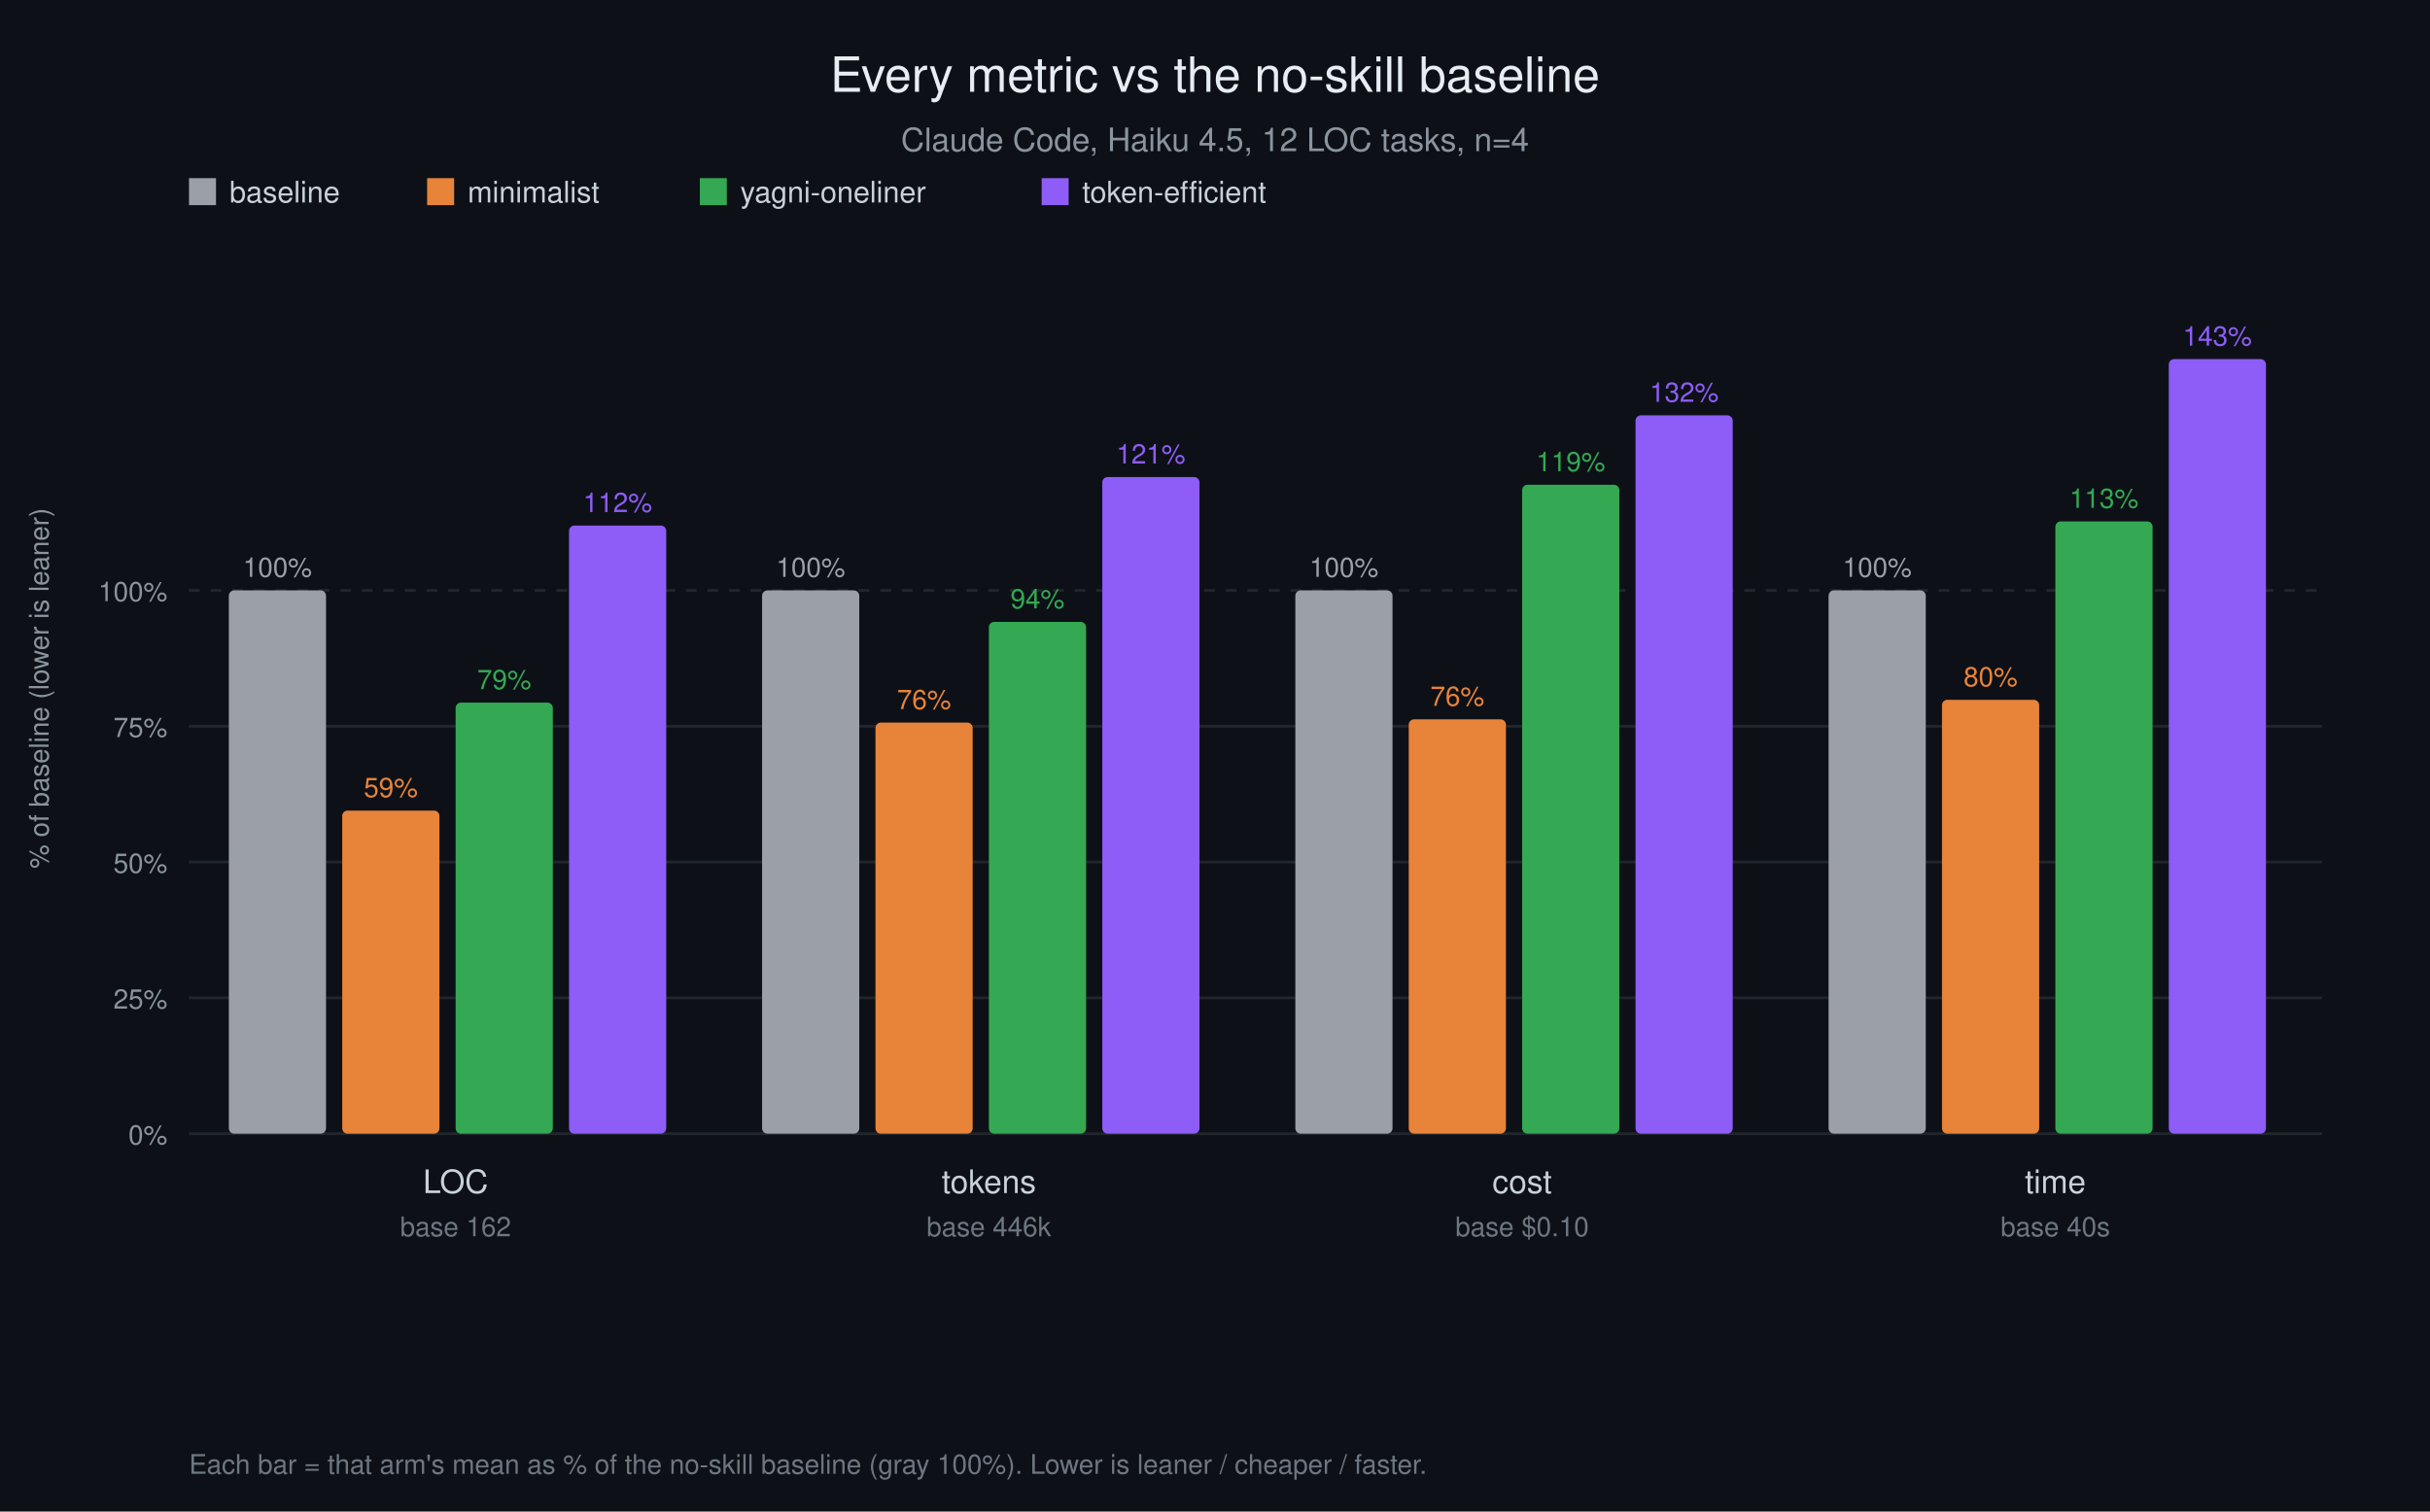
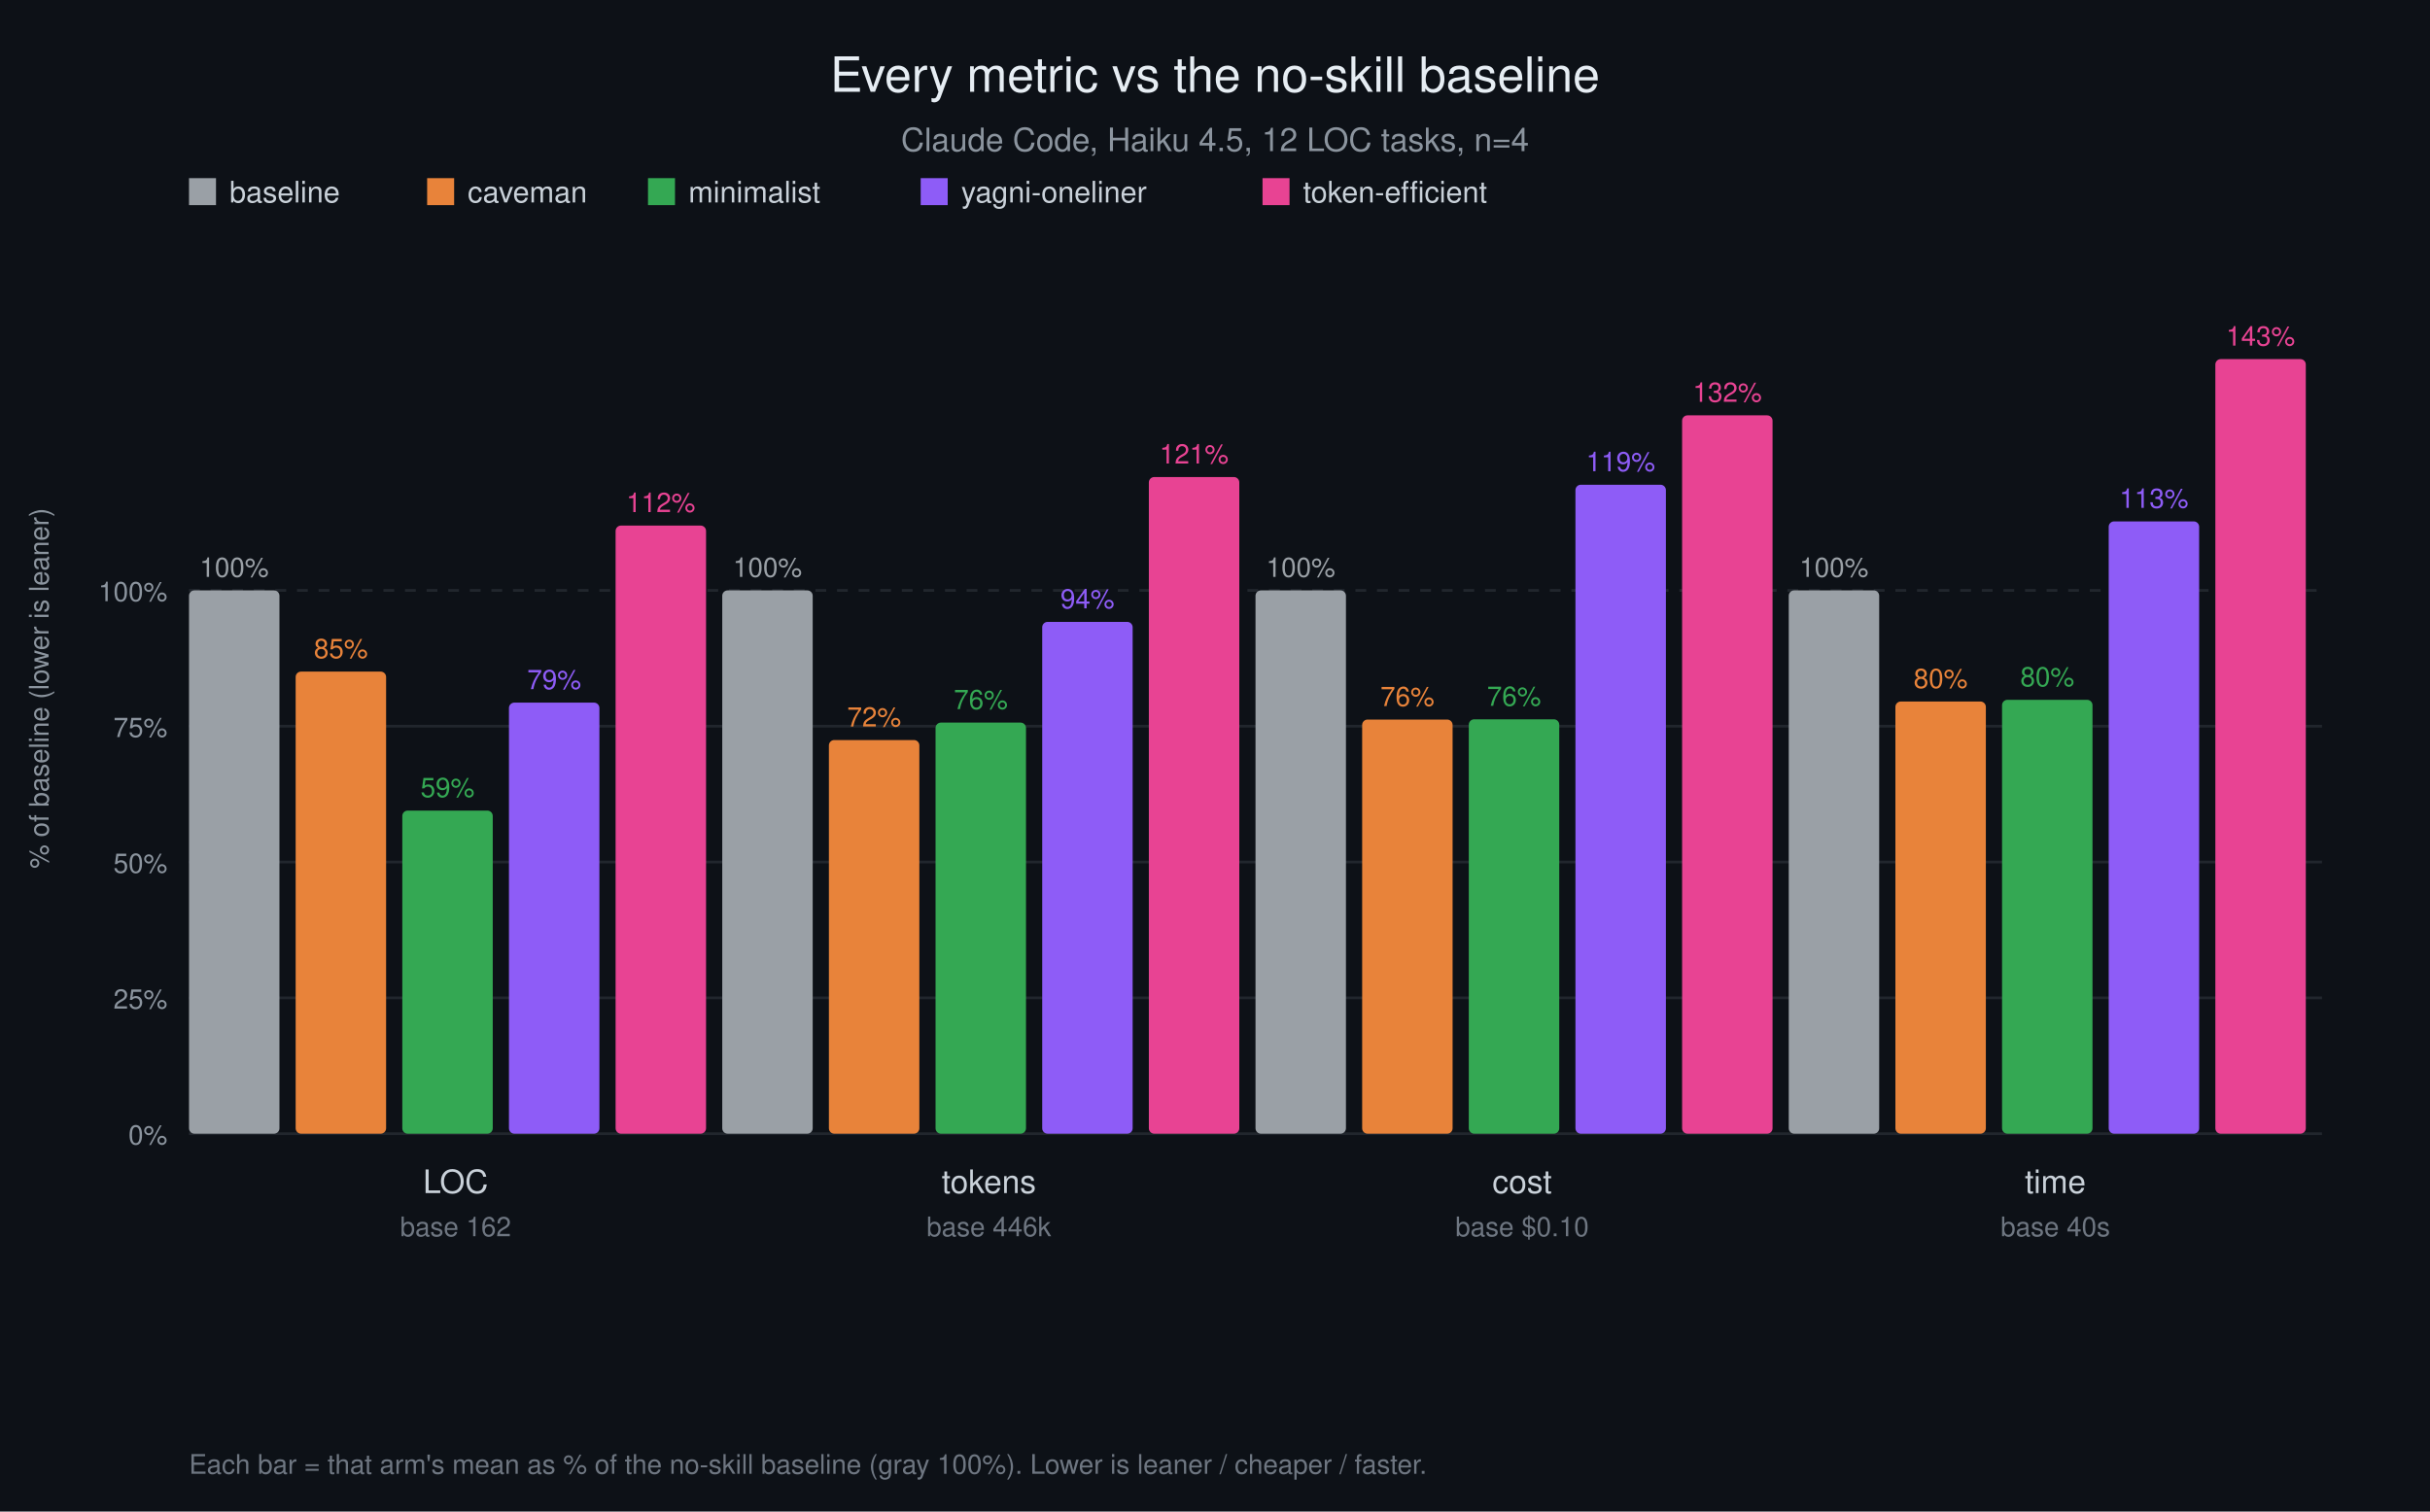
<svg xmlns="http://www.w3.org/2000/svg" viewBox="0 0 900 560" font-family="system-ui,Segoe UI,Helvetica,Arial,sans-serif">
  <rect width="900" height="560" fill="#0d1117" />
  <text x="450" y="34" fill="#e6edf3" font-size="18" text-anchor="middle">Every metric vs the no-skill baseline</text>
  <text x="450" y="56" fill="#8b949e" font-size="12" text-anchor="middle">Claude Code, Haiku 4.5, 12 LOC tasks, n=4</text>
  <rect x="70" y="66" width="10" height="10" fill="#9aa0a6" />
  <text x="85" y="75" fill="#c9d1d9" font-size="11">baseline</text>
  <rect x="158.2" y="66" width="10" height="10" fill="#e8833a" />
-   <text x="173.2" y="75" fill="#c9d1d9" font-size="11">minimalist</text>
-   <rect x="259.2" y="66" width="10" height="10" fill="#34a853" />
-   <text x="274.2" y="75" fill="#c9d1d9" font-size="11">yagni-oneliner</text>
-   <rect x="385.8" y="66" width="10" height="10" fill="#8e5cf7" />
-   <text x="400.8" y="75" fill="#c9d1d9" font-size="11">token-efficient</text>
+   <text x="173.2" y="75" fill="#c9d1d9" font-size="11">caveman</text>
+   <rect x="240" y="66" width="10" height="10" fill="#34a853" />
+   <text x="255" y="75" fill="#c9d1d9" font-size="11">minimalist</text>
+   <rect x="341" y="66" width="10" height="10" fill="#8e5cf7" />
+   <text x="356" y="75" fill="#c9d1d9" font-size="11">yagni-oneliner</text>
+   <rect x="467.6" y="66" width="10" height="10" fill="#e84393" />
+   <text x="482.6" y="75" fill="#c9d1d9" font-size="11">token-efficient</text>
  <line x1="70" y1="420" x2="860" y2="420" stroke="#21262d" stroke-dasharray="none" stroke-width="1" />
  <text x="62" y="424" fill="#8b949e" font-size="10" text-anchor="end">0%</text>
  <line x1="70" y1="369.681" x2="860" y2="369.681" stroke="#21262d" stroke-dasharray="none" stroke-width="1" />
  <text x="62" y="373.681" fill="#8b949e" font-size="10" text-anchor="end">25%</text>
  <line x1="70" y1="319.362" x2="860" y2="319.362" stroke="#21262d" stroke-dasharray="none" stroke-width="1" />
  <text x="62" y="323.362" fill="#8b949e" font-size="10" text-anchor="end">50%</text>
  <line x1="70" y1="269.043" x2="860" y2="269.043" stroke="#21262d" stroke-dasharray="none" stroke-width="1" />
  <text x="62" y="273.043" fill="#8b949e" font-size="10" text-anchor="end">75%</text>
  <line x1="70" y1="218.724" x2="860" y2="218.724" stroke="#21262d" stroke-dasharray="4 4" stroke-width="1" />
  <text x="62" y="222.724" fill="#8b949e" font-size="10" text-anchor="end">100%</text>
  <text x="18" y="255" fill="#8b949e" font-size="10" transform="rotate(-90 18 255)" text-anchor="middle">% of baseline (lower is leaner)</text>
-   <rect x="84.75" y="218.724" width="36" height="201.276" rx="2" fill="#9aa0a6" />
-   <text x="102.75" y="213.724" fill="#9aa0a6" font-size="10" text-anchor="middle">100%</text>
-   <rect x="126.75" y="300.306" width="36" height="119.694" rx="2" fill="#e8833a" />
-   <text x="144.75" y="295.306" fill="#e8833a" font-size="10" text-anchor="middle">59%</text>
-   <rect x="168.75" y="260.304" width="36" height="159.696" rx="2" fill="#34a853" />
-   <text x="186.75" y="255.304" fill="#34a853" font-size="10" text-anchor="middle">79%</text>
-   <rect x="210.75" y="194.713" width="36" height="225.287" rx="2" fill="#8e5cf7" />
-   <text x="228.75" y="189.713" fill="#8e5cf7" font-size="10" text-anchor="middle">112%</text>
+   <rect x="70" y="218.724" width="33.5" height="201.276" rx="2" fill="#9aa0a6" />
+   <text x="86.75" y="213.724" fill="#9aa0a6" font-size="10" text-anchor="middle">100%</text>
+   <rect x="109.5" y="248.816" width="33.5" height="171.184" rx="2" fill="#e8833a" />
+   <text x="126.25" y="243.816" fill="#e8833a" font-size="10" text-anchor="middle">85%</text>
+   <rect x="149" y="300.306" width="33.5" height="119.694" rx="2" fill="#34a853" />
+   <text x="165.75" y="295.306" fill="#34a853" font-size="10" text-anchor="middle">59%</text>
+   <rect x="188.5" y="260.304" width="33.5" height="159.696" rx="2" fill="#8e5cf7" />
+   <text x="205.25" y="255.304" fill="#8e5cf7" font-size="10" text-anchor="middle">79%</text>
+   <rect x="228" y="194.713" width="33.5" height="225.287" rx="2" fill="#e84393" />
+   <text x="244.75" y="189.713" fill="#e84393" font-size="10" text-anchor="middle">112%</text>
  <text x="168.75" y="442" fill="#c9d1d9" font-size="12" text-anchor="middle">LOC</text>
  <text x="168.75" y="458" fill="#6e7681" font-size="10" text-anchor="middle">base 162</text>
-   <rect x="282.25" y="218.724" width="36" height="201.276" rx="2" fill="#9aa0a6" />
-   <text x="300.25" y="213.724" fill="#9aa0a6" font-size="10" text-anchor="middle">100%</text>
-   <rect x="324.25" y="267.704" width="36" height="152.296" rx="2" fill="#e8833a" />
-   <text x="342.25" y="262.704" fill="#e8833a" font-size="10" text-anchor="middle">76%</text>
-   <rect x="366.25" y="230.394" width="36" height="189.606" rx="2" fill="#34a853" />
-   <text x="384.25" y="225.394" fill="#34a853" font-size="10" text-anchor="middle">94%</text>
-   <rect x="408.25" y="176.733" width="36" height="243.267" rx="2" fill="#8e5cf7" />
-   <text x="426.25" y="171.733" fill="#8e5cf7" font-size="10" text-anchor="middle">121%</text>
+   <rect x="267.5" y="218.724" width="33.5" height="201.276" rx="2" fill="#9aa0a6" />
+   <text x="284.25" y="213.724" fill="#9aa0a6" font-size="10" text-anchor="middle">100%</text>
+   <rect x="307" y="274.166" width="33.5" height="145.834" rx="2" fill="#e8833a" />
+   <text x="323.75" y="269.166" fill="#e8833a" font-size="10" text-anchor="middle">72%</text>
+   <rect x="346.5" y="267.704" width="33.5" height="152.296" rx="2" fill="#34a853" />
+   <text x="363.25" y="262.704" fill="#34a853" font-size="10" text-anchor="middle">76%</text>
+   <rect x="386" y="230.394" width="33.5" height="189.606" rx="2" fill="#8e5cf7" />
+   <text x="402.75" y="225.394" fill="#8e5cf7" font-size="10" text-anchor="middle">94%</text>
+   <rect x="425.5" y="176.733" width="33.5" height="243.267" rx="2" fill="#e84393" />
+   <text x="442.25" y="171.733" fill="#e84393" font-size="10" text-anchor="middle">121%</text>
  <text x="366.25" y="442" fill="#c9d1d9" font-size="12" text-anchor="middle">tokens</text>
  <text x="366.25" y="458" fill="#6e7681" font-size="10" text-anchor="middle">base 446k</text>
-   <rect x="479.75" y="218.724" width="36" height="201.276" rx="2" fill="#9aa0a6" />
-   <text x="497.75" y="213.724" fill="#9aa0a6" font-size="10" text-anchor="middle">100%</text>
-   <rect x="521.75" y="266.486" width="36" height="153.514" rx="2" fill="#e8833a" />
-   <text x="539.75" y="261.486" fill="#e8833a" font-size="10" text-anchor="middle">76%</text>
-   <rect x="563.75" y="179.581" width="36" height="240.419" rx="2" fill="#34a853" />
-   <text x="581.75" y="174.581" fill="#34a853" font-size="10" text-anchor="middle">119%</text>
-   <rect x="605.75" y="153.874" width="36" height="266.126" rx="2" fill="#8e5cf7" />
-   <text x="623.75" y="148.874" fill="#8e5cf7" font-size="10" text-anchor="middle">132%</text>
+   <rect x="465" y="218.724" width="33.5" height="201.276" rx="2" fill="#9aa0a6" />
+   <text x="481.75" y="213.724" fill="#9aa0a6" font-size="10" text-anchor="middle">100%</text>
+   <rect x="504.5" y="266.581" width="33.5" height="153.419" rx="2" fill="#e8833a" />
+   <text x="521.25" y="261.581" fill="#e8833a" font-size="10" text-anchor="middle">76%</text>
+   <rect x="544" y="266.486" width="33.5" height="153.514" rx="2" fill="#34a853" />
+   <text x="560.75" y="261.486" fill="#34a853" font-size="10" text-anchor="middle">76%</text>
+   <rect x="583.5" y="179.581" width="33.5" height="240.419" rx="2" fill="#8e5cf7" />
+   <text x="600.25" y="174.581" fill="#8e5cf7" font-size="10" text-anchor="middle">119%</text>
+   <rect x="623" y="153.874" width="33.5" height="266.126" rx="2" fill="#e84393" />
+   <text x="639.75" y="148.874" fill="#e84393" font-size="10" text-anchor="middle">132%</text>
  <text x="563.75" y="442" fill="#c9d1d9" font-size="12" text-anchor="middle">cost</text>
  <text x="563.75" y="458" fill="#6e7681" font-size="10" text-anchor="middle">base $0.10</text>
-   <rect x="677.25" y="218.724" width="36" height="201.276" rx="2" fill="#9aa0a6" />
-   <text x="695.25" y="213.724" fill="#9aa0a6" font-size="10" text-anchor="middle">100%</text>
-   <rect x="719.25" y="259.265" width="36" height="160.735" rx="2" fill="#e8833a" />
-   <text x="737.25" y="254.265" fill="#e8833a" font-size="10" text-anchor="middle">80%</text>
-   <rect x="761.25" y="193.168" width="36" height="226.832" rx="2" fill="#34a853" />
-   <text x="779.25" y="188.168" fill="#34a853" font-size="10" text-anchor="middle">113%</text>
-   <rect x="803.25" y="133.043" width="36" height="286.957" rx="2" fill="#8e5cf7" />
-   <text x="821.25" y="128.043" fill="#8e5cf7" font-size="10" text-anchor="middle">143%</text>
+   <rect x="662.5" y="218.724" width="33.5" height="201.276" rx="2" fill="#9aa0a6" />
+   <text x="679.25" y="213.724" fill="#9aa0a6" font-size="10" text-anchor="middle">100%</text>
+   <rect x="702" y="259.898" width="33.5" height="160.102" rx="2" fill="#e8833a" />
+   <text x="718.75" y="254.898" fill="#e8833a" font-size="10" text-anchor="middle">80%</text>
+   <rect x="741.5" y="259.265" width="33.5" height="160.735" rx="2" fill="#34a853" />
+   <text x="758.25" y="254.265" fill="#34a853" font-size="10" text-anchor="middle">80%</text>
+   <rect x="781" y="193.168" width="33.5" height="226.832" rx="2" fill="#8e5cf7" />
+   <text x="797.75" y="188.168" fill="#8e5cf7" font-size="10" text-anchor="middle">113%</text>
+   <rect x="820.5" y="133.043" width="33.5" height="286.957" rx="2" fill="#e84393" />
+   <text x="837.25" y="128.043" fill="#e84393" font-size="10" text-anchor="middle">143%</text>
  <text x="761.25" y="442" fill="#c9d1d9" font-size="12" text-anchor="middle">time</text>
  <text x="761.25" y="458" fill="#6e7681" font-size="10" text-anchor="middle">base 40s</text>
  <text x="70" y="546" fill="#6e7681" font-size="10">Each bar = that arm's mean as % of the no-skill baseline (gray 100%). Lower is leaner / cheaper / faster.</text>
</svg>
